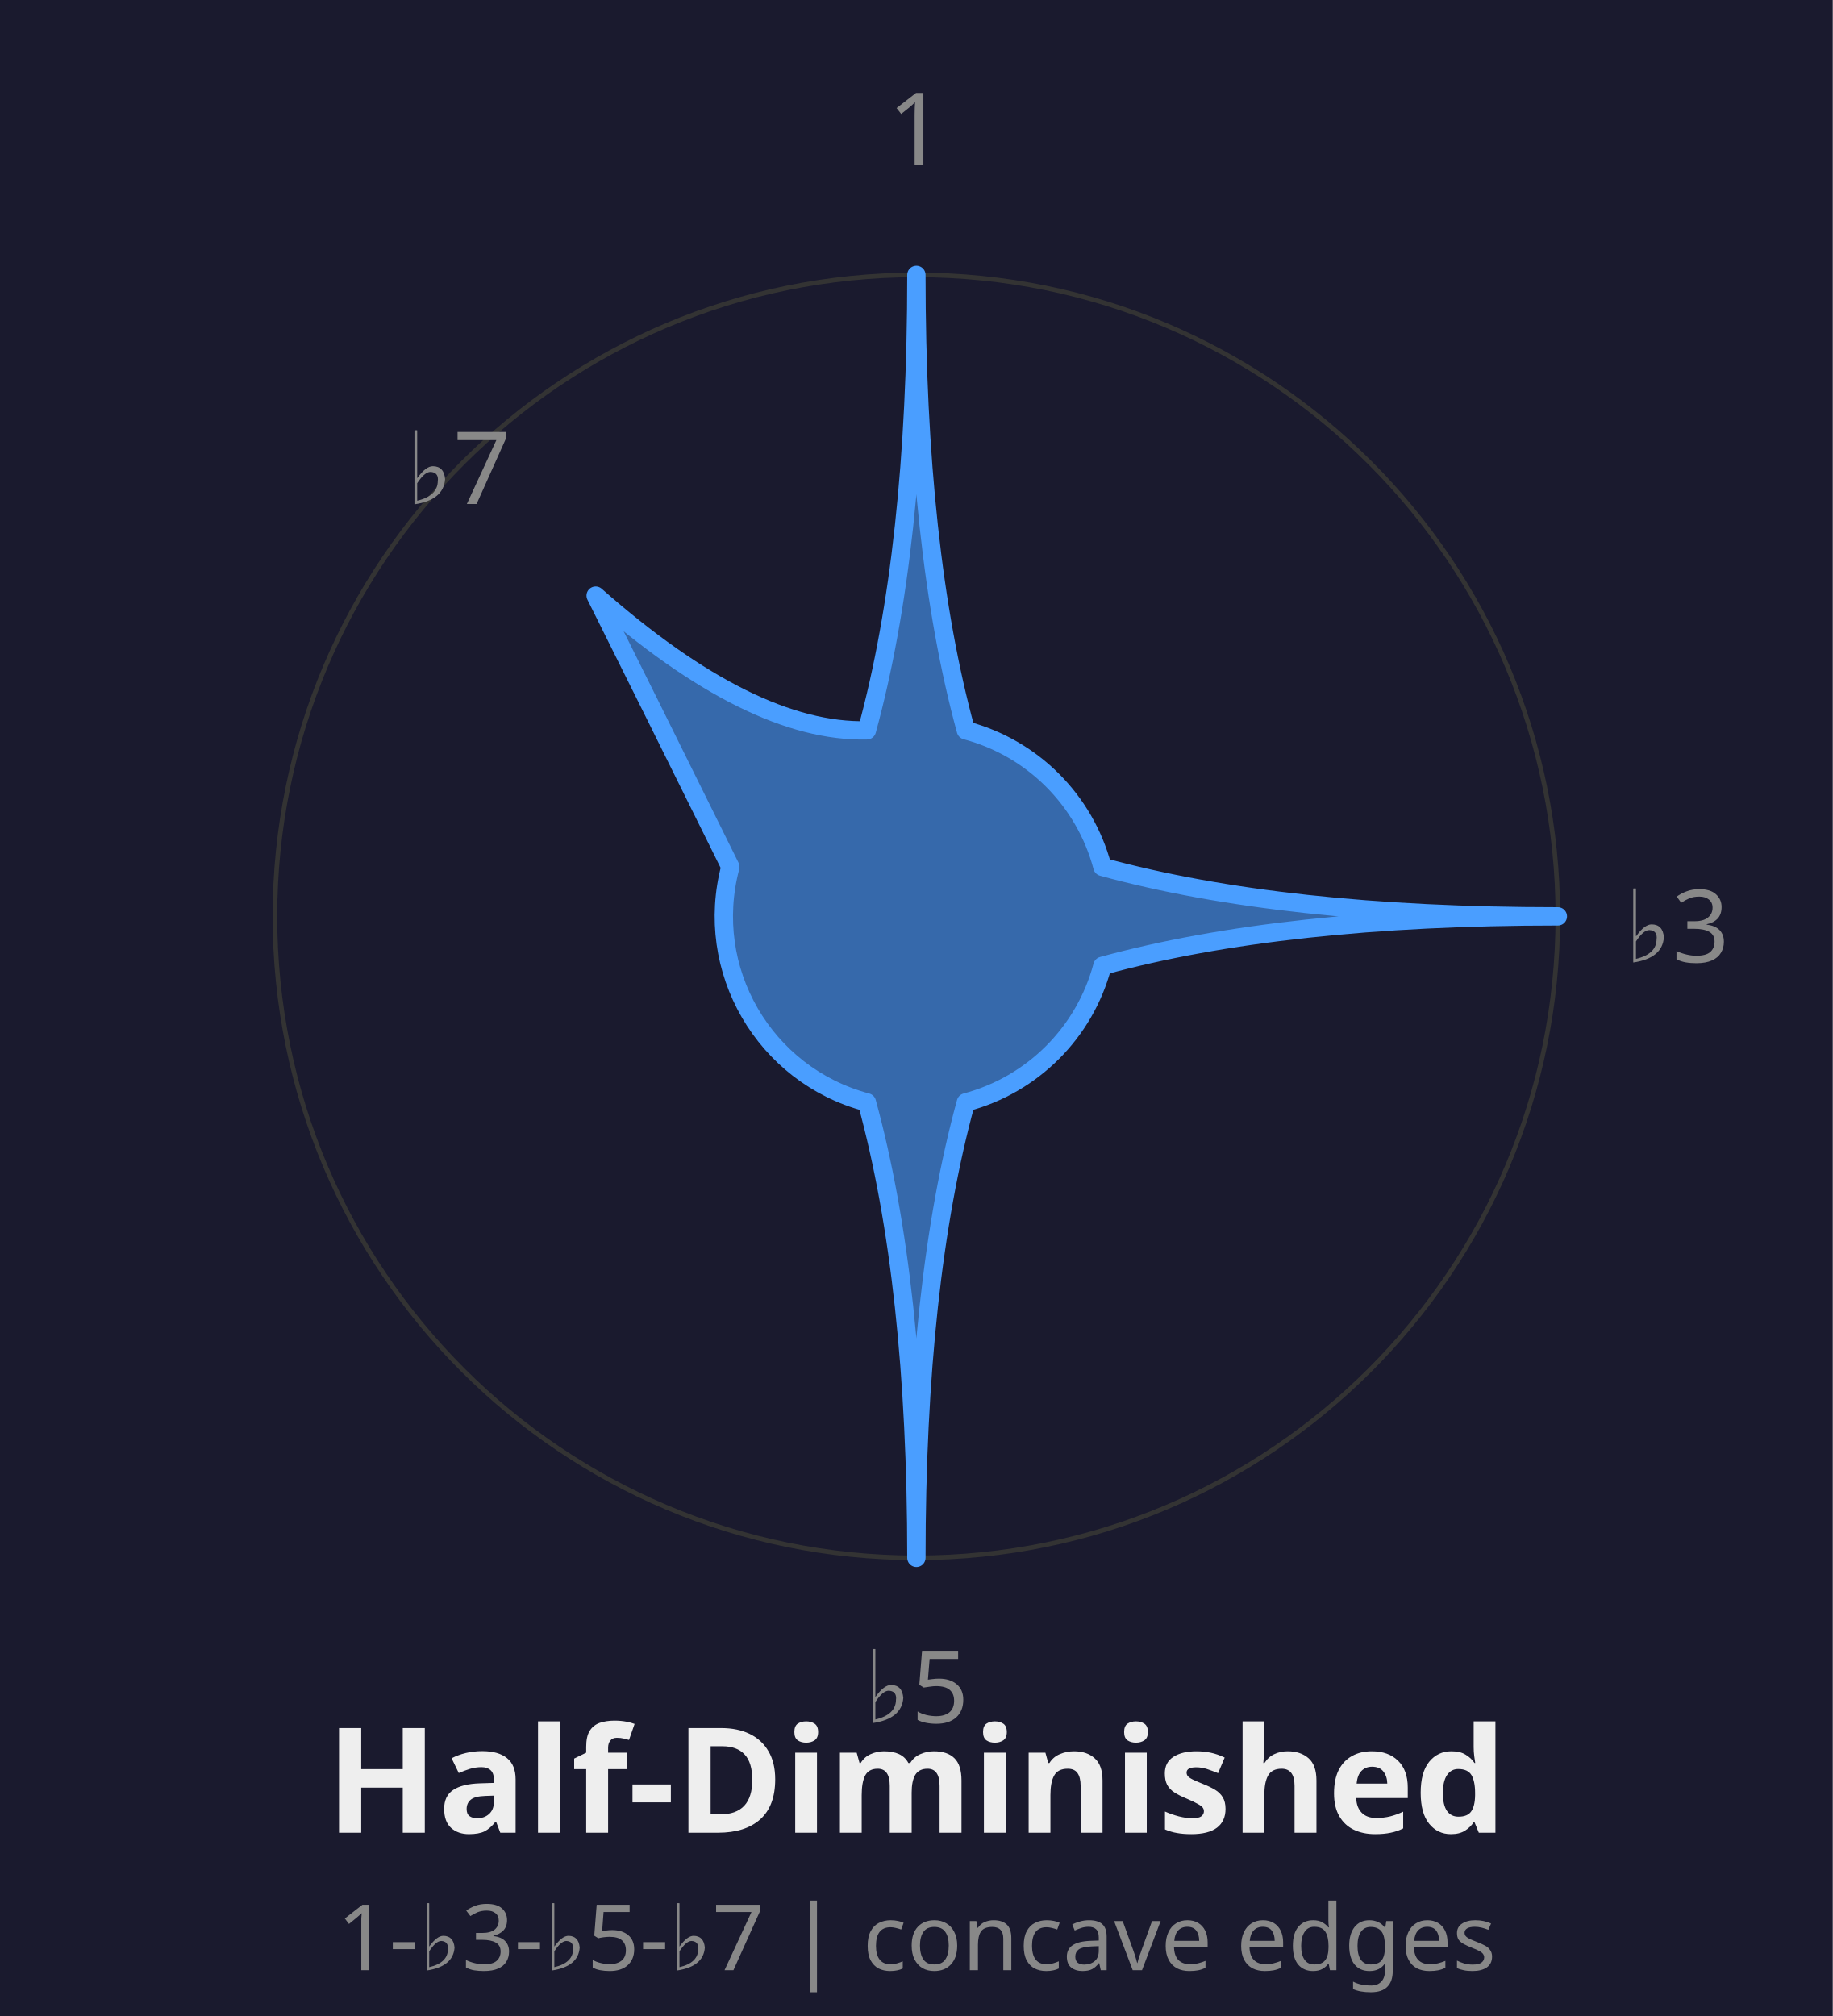
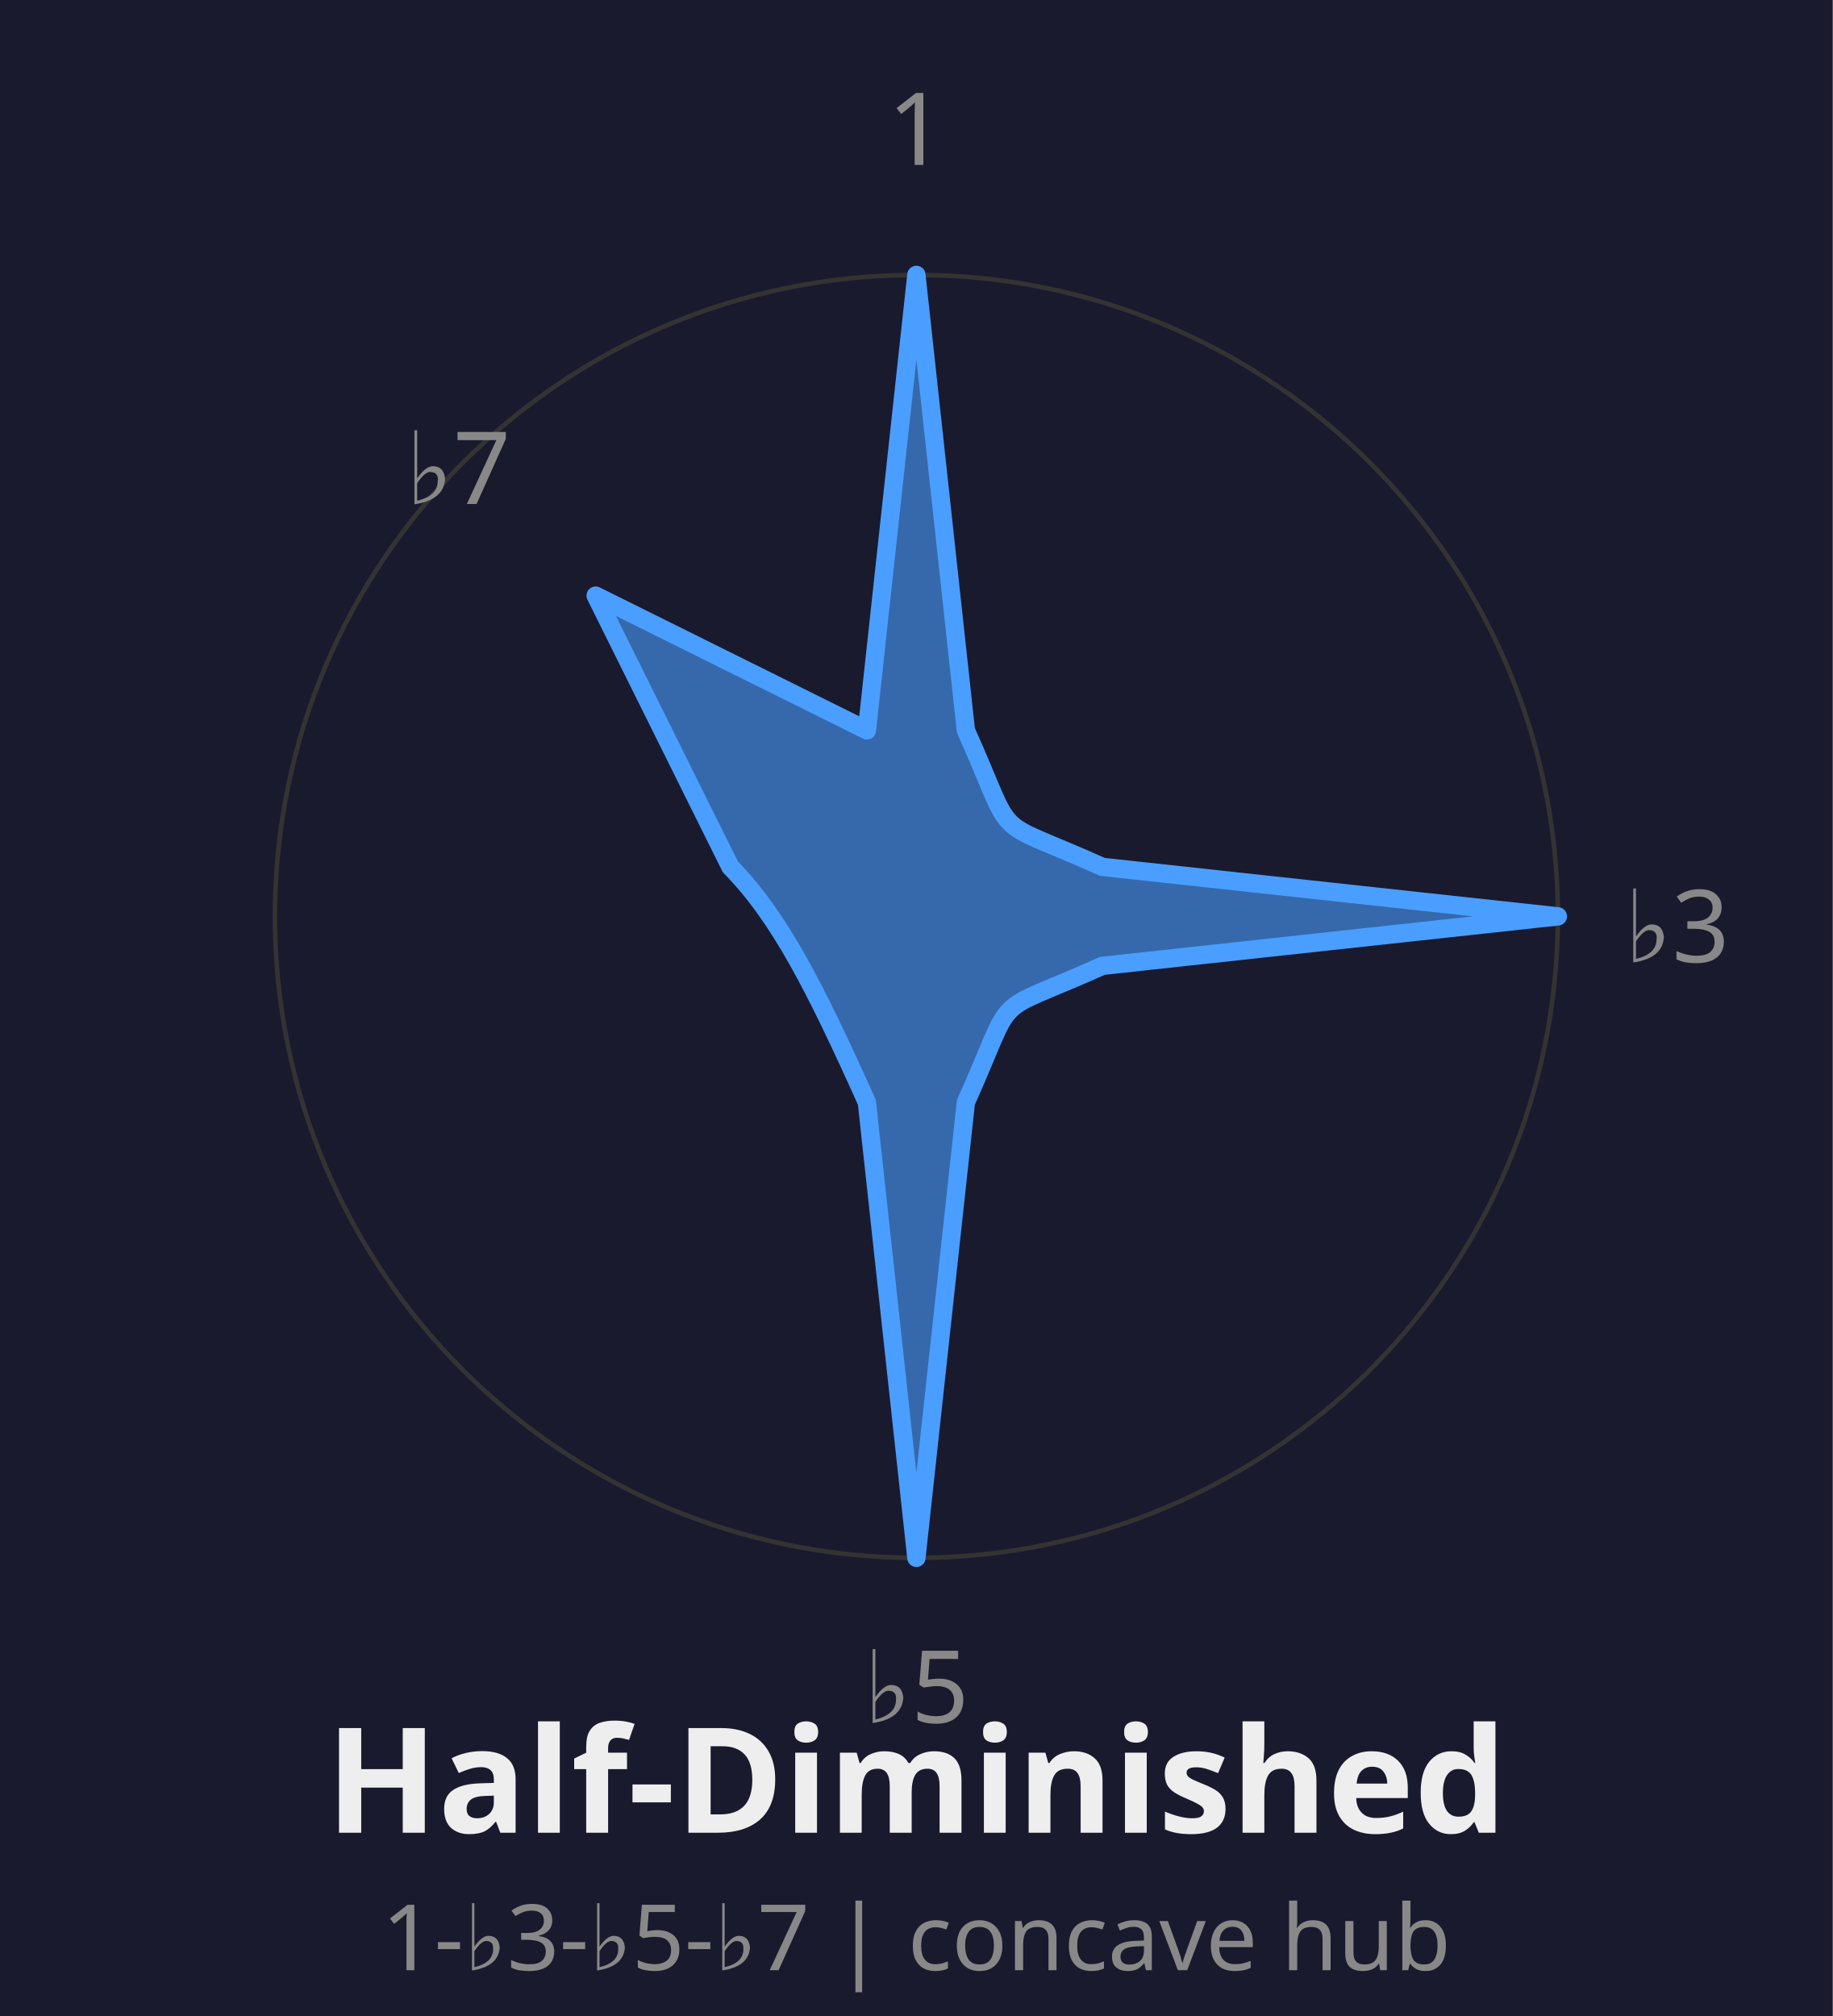
<svg xmlns="http://www.w3.org/2000/svg" width="200" height="220" viewBox="0 0 200 220">
  <rect width="200" height="220" fill="#1a1a2e" />
  <circle cx="100" cy="100" r="70" fill="none" stroke="#333" stroke-width="0.5" />
-   <path d="M 94.6 79.7            Q 100 60 100 30            Q 100 60 105.4 79.7            A 21 21 0 0 1 120.3 94.6            Q 140 100 170 100            Q 140 100 120.3 105.4            A 21 21 0 0 1 105.4 120.3            Q 100 140 100 170            Q 100 140 94.6 120.3            A 21 21 0 0 1 79.7 94.6            Q 70 75 65 65            Q 82 80 94.6 79.7 Z" fill="#4a9eff" fill-opacity="0.6" stroke="#4a9eff" stroke-width="2" stroke-linejoin="round" />
+   <path d="M 94.6 79.7            L 100 30            L 105.4 79.7            C 111.1 92.4 107.6 88.9 120.3 94.6            L 170 100            L 120.3 105.4            C 107.6 111.1 111.1 107.6 105.4 120.3            L 100 170            L 94.6 120.3            C 88.9 107.6 85 100 79.7 94.6            L 65 65            L 94.6 79.7 Z" fill="#4a9eff" fill-opacity="0.6" stroke="#4a9eff" stroke-width="2" stroke-linejoin="round" />
  <text x="100" y="18" text-anchor="middle" fill="#888" font-size="11" font-family="system-ui">1</text>
  <text x="183" y="105" text-anchor="middle" fill="#888" font-size="11" font-family="system-ui">♭3</text>
  <text x="100" y="188" text-anchor="middle" fill="#888" font-size="11" font-family="system-ui">♭5</text>
  <text x="50" y="55" text-anchor="middle" fill="#888" font-size="11" font-family="system-ui">♭7</text>
  <text x="100" y="200" text-anchor="middle" fill="#eee" font-size="16" font-weight="bold" font-family="system-ui">Half-Diminished</text>
-   <text x="100" y="215" text-anchor="middle" fill="#888" font-size="10" font-family="system-ui">1-♭3-♭5-♭7 | concave edges</text>
+   <text x="100" y="215" text-anchor="middle" fill="#888" font-size="10" font-family="system-ui">1-♭3-♭5-♭7 | concave hub</text>
</svg>
